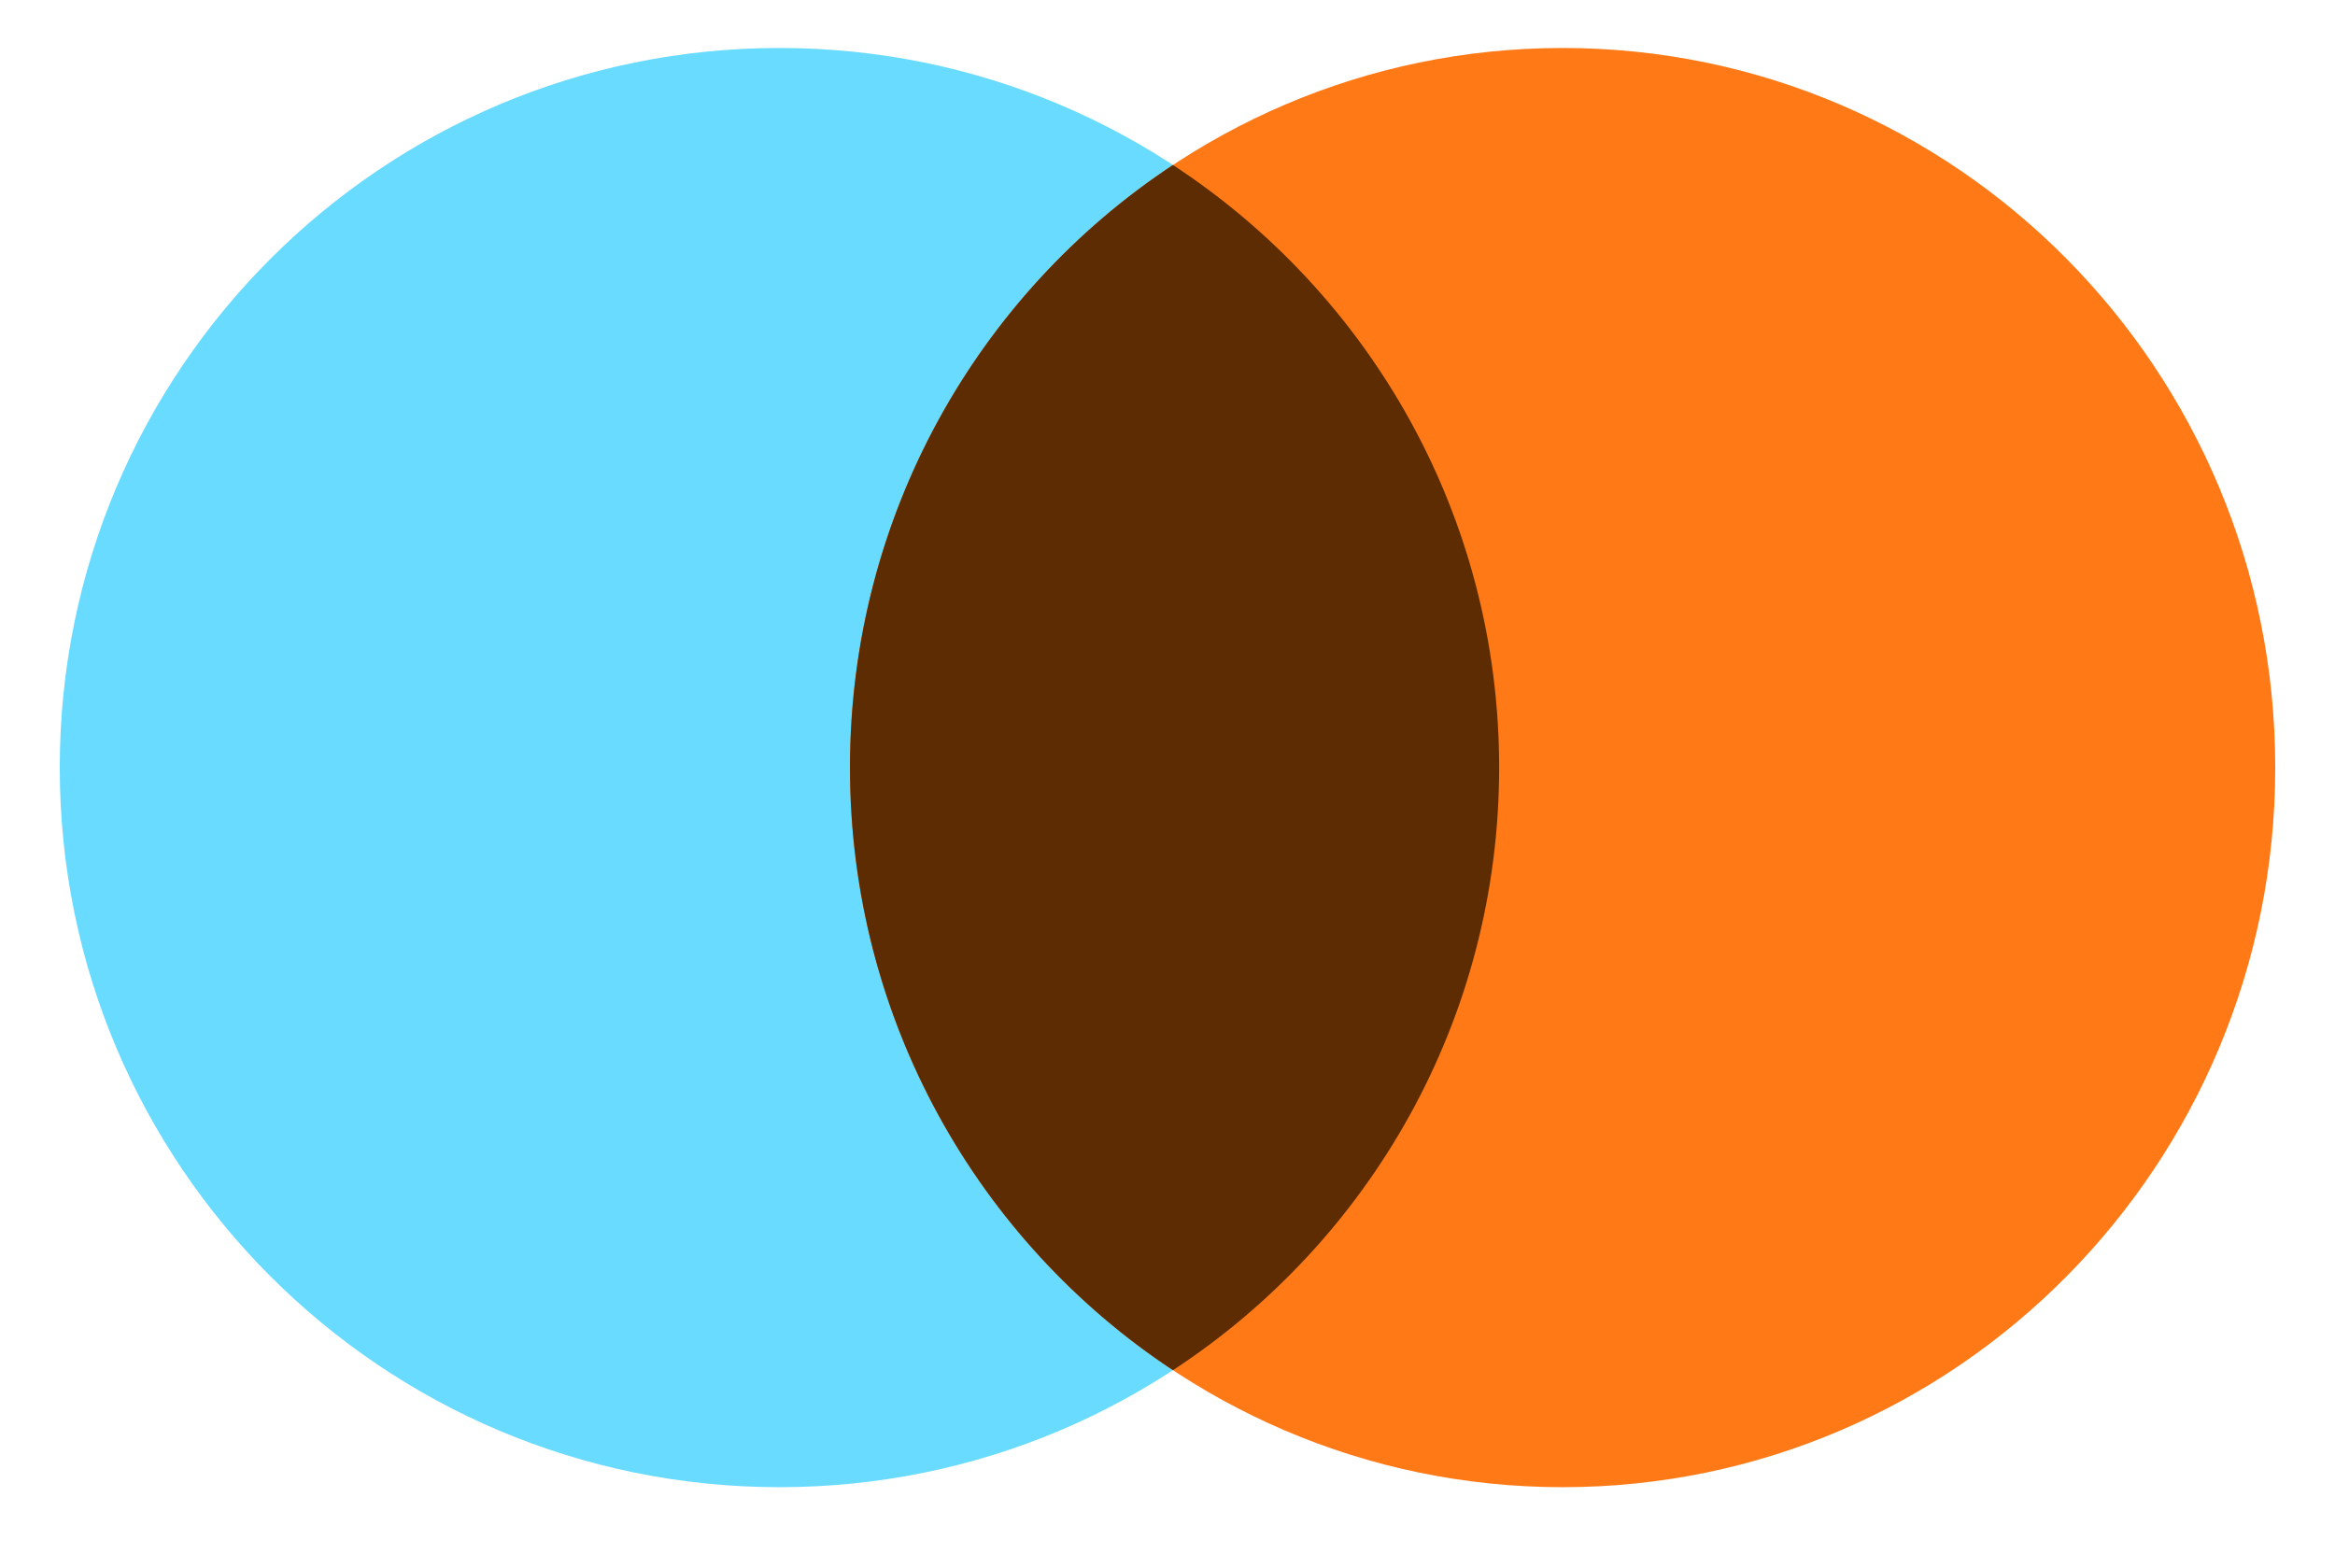
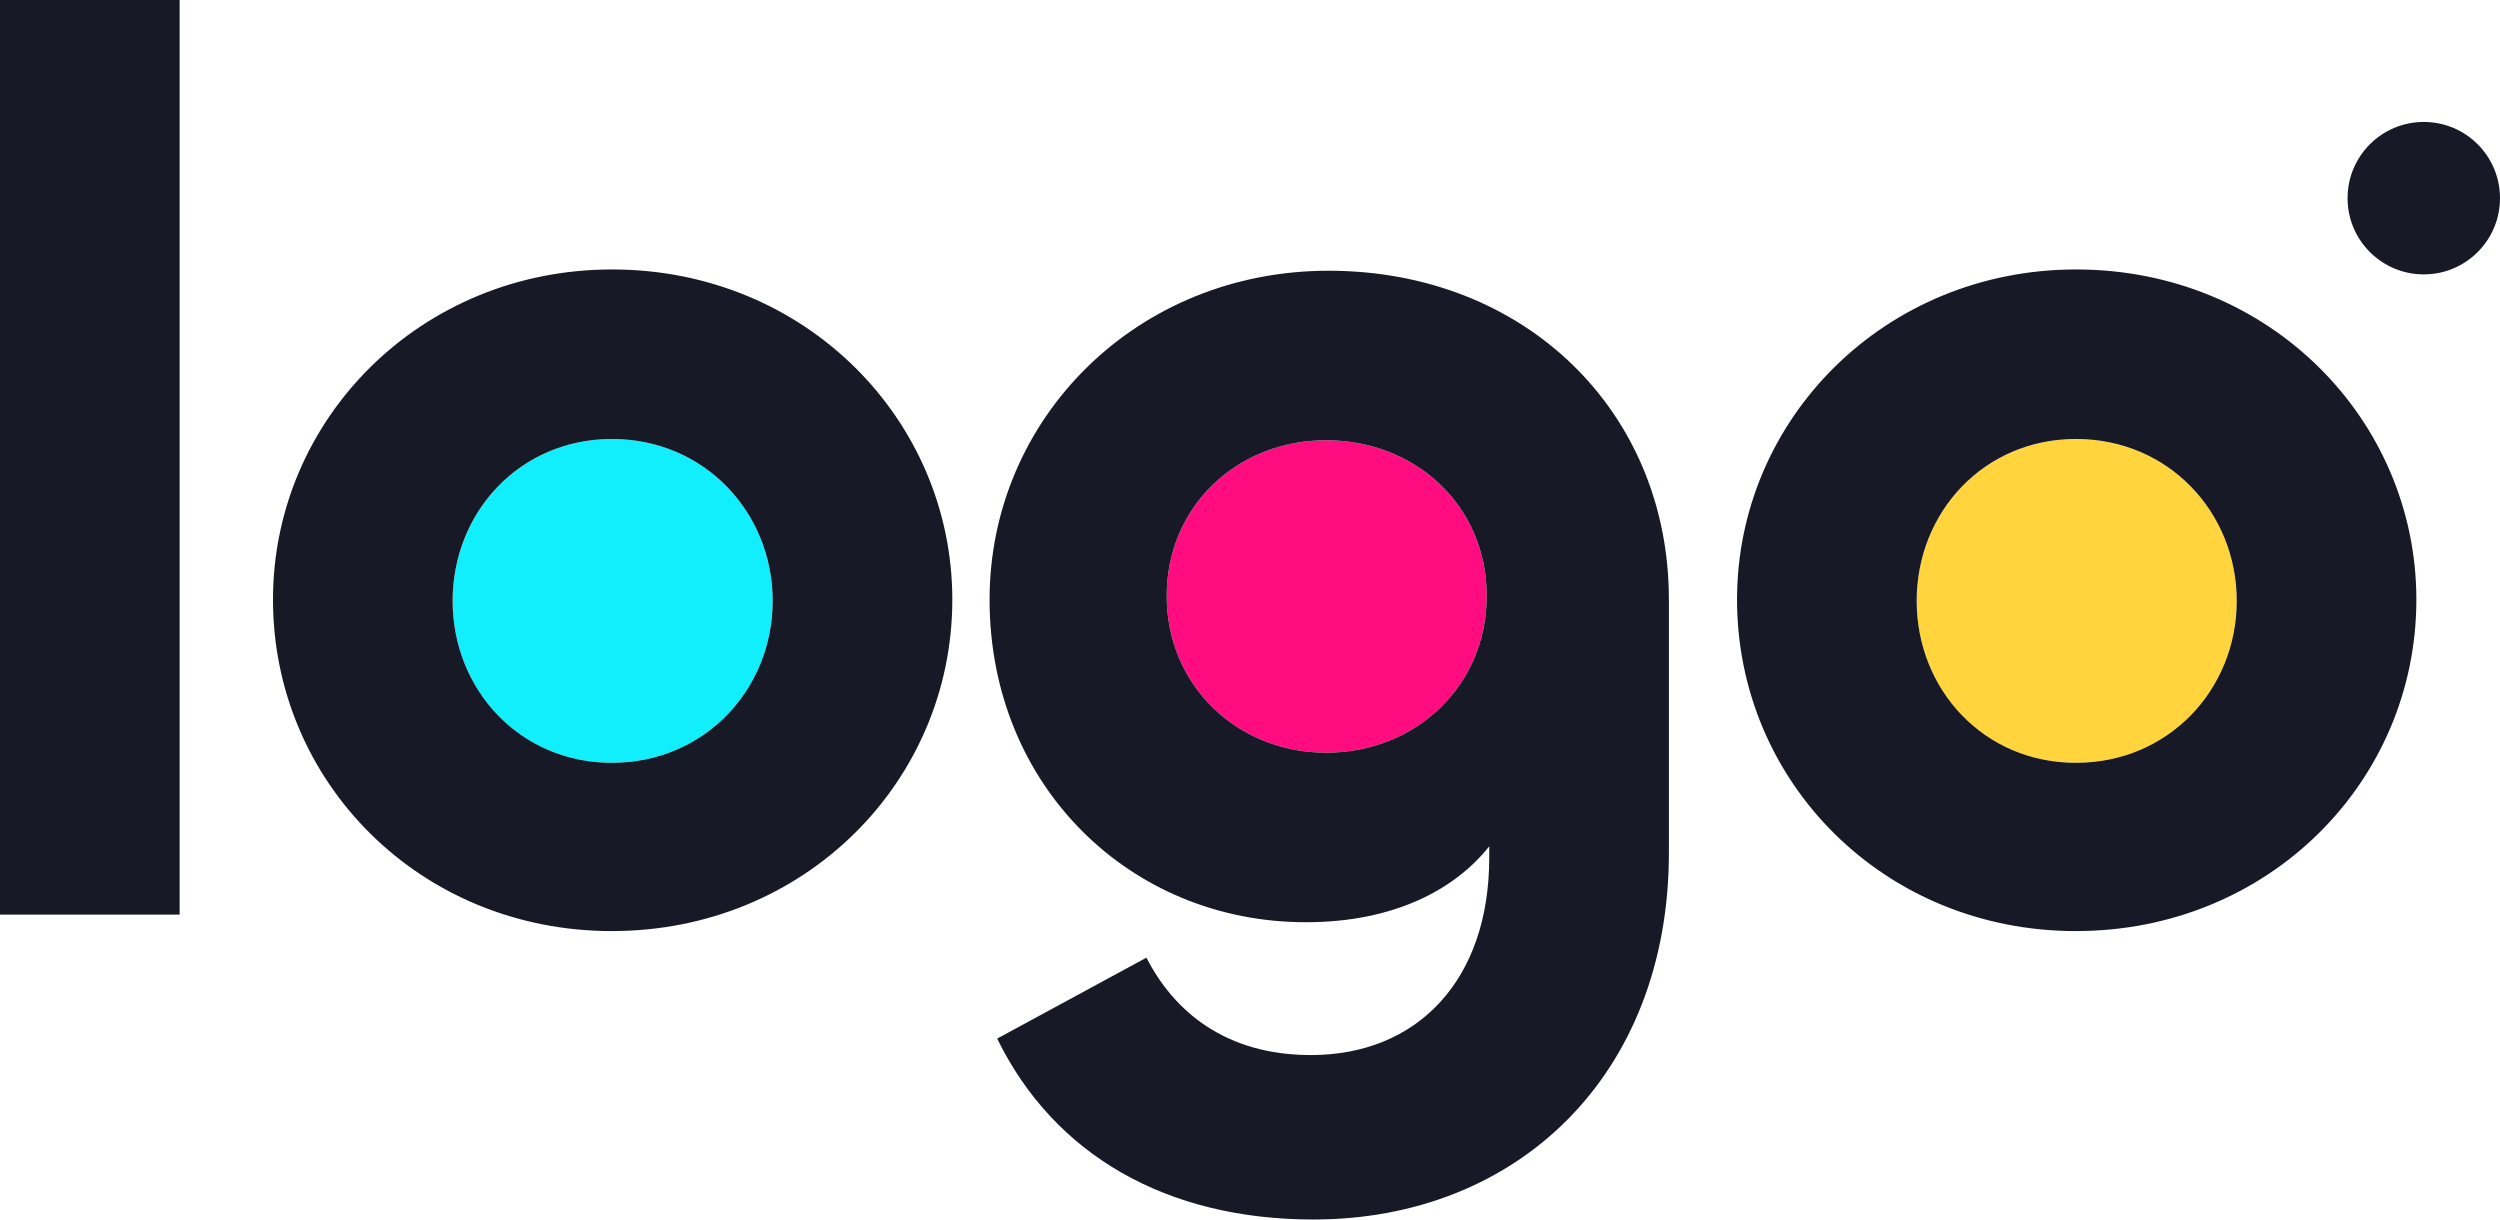
- <svg xmlns="http://www.w3.org/2000/svg" id="logo-14" width="73" height="49" viewBox="0 0 73 49" fill="none">
-   <path d="M46.868 24C46.868 36.426 36.794 46.5 24.368 46.5C11.941 46.5 1.868 36.426 1.868 24C1.868 11.574 11.941 1.5 24.368 1.5C36.794 1.5 46.868 11.574 46.868 24Z" class="ccustom" fill="#68DBFF" />
-   <path d="M71.132 24C71.132 36.426 61.157 46.5 48.853 46.5C36.548 46.5 26.573 36.426 26.573 24C26.573 11.574 36.548 1.5 48.853 1.5C61.157 1.5 71.132 11.574 71.132 24Z" class="ccompli1" fill="#FF7917" />
-   <path d="M36.67 42.842C42.811 38.824 46.868 31.886 46.868 24C46.868 16.114 42.811 9.176 36.67 5.159C30.59 9.176 26.573 16.114 26.573 24C26.573 31.886 30.59 38.824 36.67 42.842Z" class="ccompli2" fill="#5D2C02" />
+ <svg xmlns="http://www.w3.org/2000/svg" width="82" height="40" fill="none" viewBox="0 0 82 40">
+   <path fill="#FFD43D" d="M73.365 19.71c0 2.904-2.241 5.31-5.27 5.31-3.03 0-5.228-2.406-5.228-5.31 0-2.905 2.199-5.312 5.228-5.312s5.27 2.407 5.27 5.311Z" />
+   <path fill="#FF0C81" d="M48.764 19.544c0 2.946-2.323 5.145-5.27 5.145-2.904 0-5.227-2.2-5.227-5.145 0-2.947 2.323-5.104 5.228-5.104 2.946 0 5.27 2.158 5.27 5.104Z" />
+   <path fill="#11EEFC" d="M20.074 25.02c3.029 0 5.27-2.406 5.27-5.31 0-2.905-2.241-5.312-5.27-5.312-3.03 0-5.228 2.407-5.228 5.311 0 2.905 2.199 5.312 5.228 5.312Z" />
+   <path fill="#171A26" d="M68.095 30.54c-6.307 0-11.12-4.897-11.12-10.872 0-5.934 4.855-10.83 11.12-10.83 6.349 0 11.162 4.938 11.162 10.83 0 5.975-4.855 10.871-11.162 10.871Zm0-5.52c3.03 0 5.27-2.406 5.27-5.31 0-2.905-2.24-5.312-5.27-5.312-3.029 0-5.228 2.407-5.228 5.311 0 2.905 2.199 5.312 5.228 5.312ZM43.08 40c-4.813 0-8.506-2.116-10.373-5.934l4.896-2.655c.913 1.784 2.614 3.195 5.394 3.195 3.486 0 5.85-2.448 5.85-6.473v-.374c-1.12 1.411-3.111 2.49-6.016 2.49-5.768 0-10.373-4.481-10.373-10.581 0-5.934 4.813-10.788 11.12-10.788 6.431 0 11.162 4.605 11.162 10.788v8.299C54.74 35.27 49.76 40 43.08 40Zm.415-15.311c2.946 0 5.27-2.2 5.27-5.145 0-2.947-2.324-5.104-5.27-5.104-2.905 0-5.228 2.158-5.228 5.104s2.323 5.145 5.228 5.145ZM20.074 30.54c-6.307 0-11.12-4.897-11.12-10.872 0-5.934 4.854-10.83 11.12-10.83 6.348 0 11.162 4.938 11.162 10.83 0 5.975-4.855 10.871-11.162 10.871Zm0-5.52c3.029 0 5.27-2.406 5.27-5.31 0-2.905-2.241-5.312-5.27-5.312-3.03 0-5.228 2.407-5.228 5.311 0 2.905 2.199 5.312 5.228 5.312ZM0 0h5.892v30H0V0ZM82 6.5a2.5 2.5 0 1 1-5 0 2.5 2.5 0 0 1 5 0Z" />
</svg>
